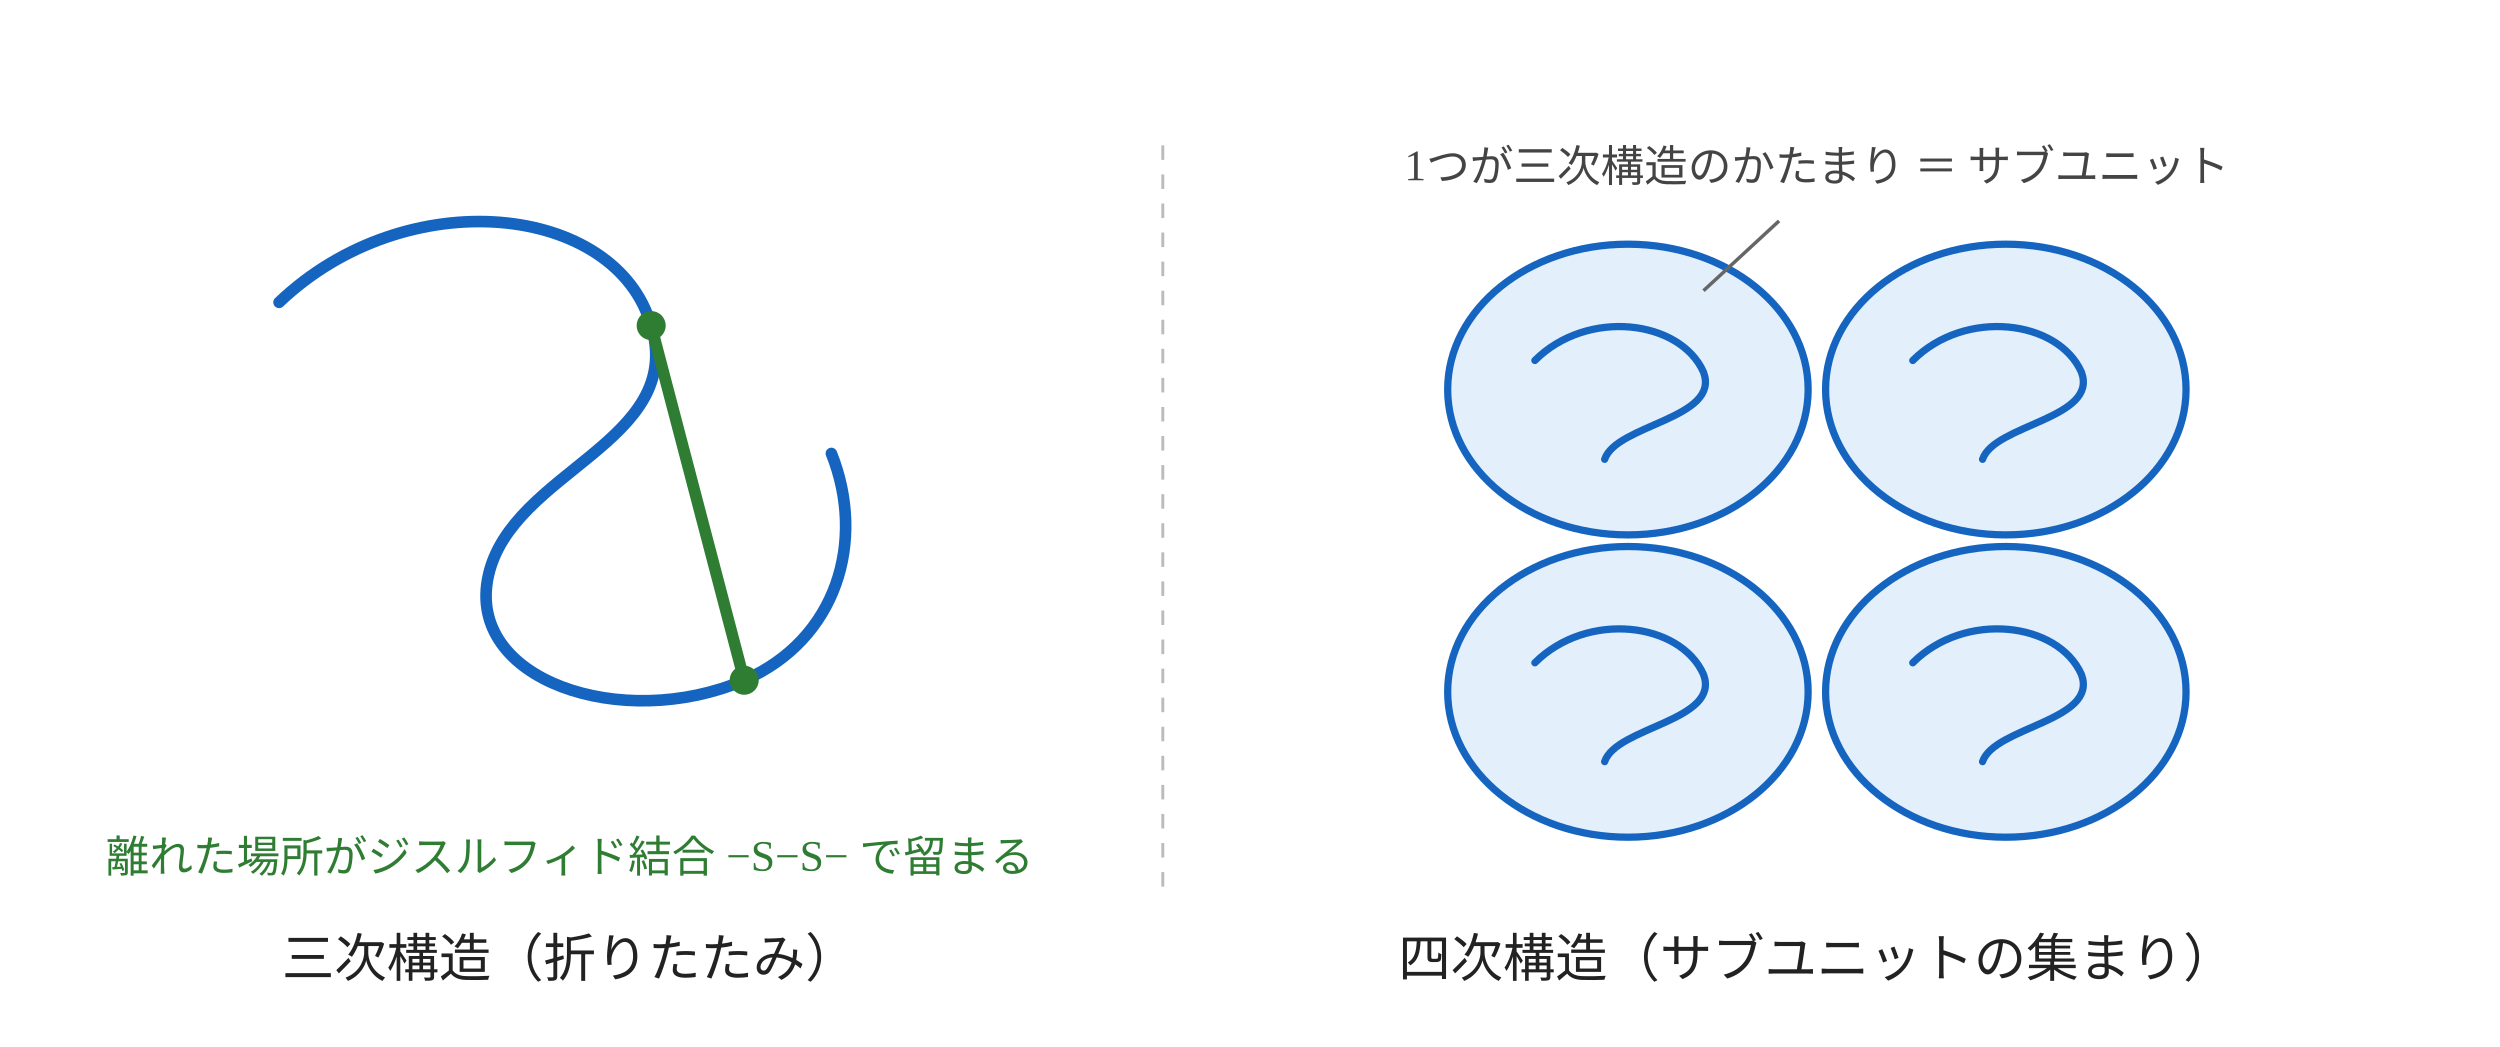
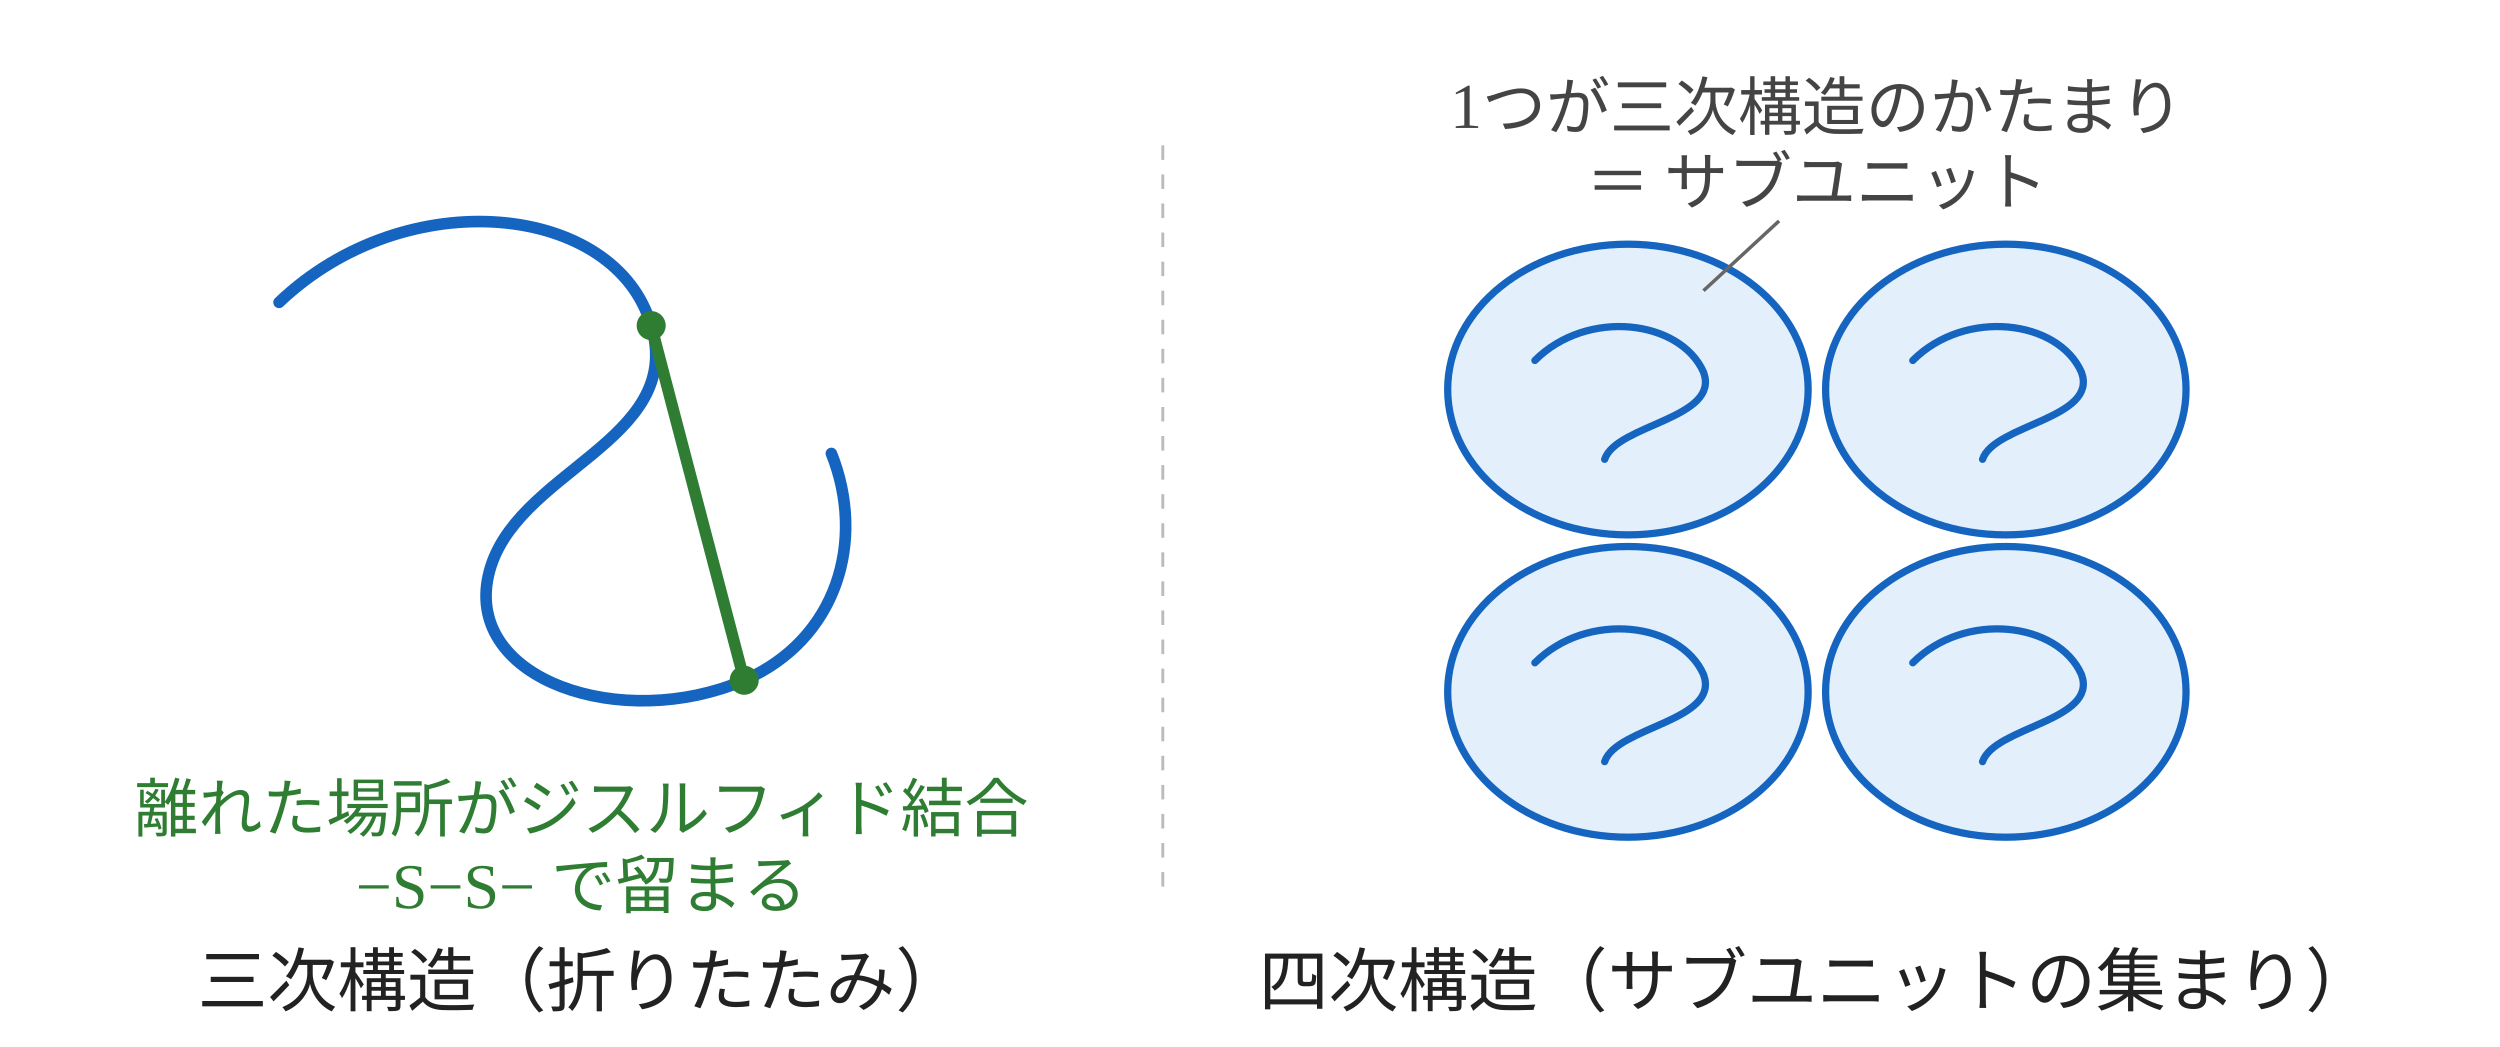
<svg xmlns="http://www.w3.org/2000/svg" width="716.667" height="300" viewBox="0 0 860 360" role="img">
  <style>
    .ch { stroke: #1565c0; stroke-width: 4; fill: none; stroke-linecap: round; }
    .thin { stroke: #1565c0; stroke-width: 2.5; fill: none; stroke-linecap: round; }
    .ss { stroke: #2e7d32; stroke-width: 4; fill: none; }
    .blob { fill: #e3f0fb; stroke: #1565c0; stroke-width: 2.5; }
-     .lab { font-size: 18px; fill: #222; }
-     .small { font-size: 15px; fill: #444; }
+     .lab { font-size: 24px; fill: #222; }
+     .small { font-size: 22px; fill: #444; }
    .green { fill: #2e7d32; }
    .divider { stroke: #bbb; stroke-width: 1; stroke-dasharray: 5 5; }
    .lead { stroke: #666; stroke-width: 1.2; fill: none; }
  </style>
  <path class="ch" d="M 96 104 C 140 62, 212 70, 224 112 C 236 152, 176 162, 168 198                       C 160 234, 214 252, 256 234 C 288 220, 298 186, 286 156" />
  <path class="ss" d="M 224 112 L 256 234" />
  <circle class="green" cx="224" cy="112" r="5" />
  <circle class="green" cx="256" cy="234" r="5" />
-   <text class="small green" x="196" y="300" text-anchor="middle">離れた場所がジスルフィド結合 −S−S− で留まる</text>
-   <text class="lab" x="196" y="336" text-anchor="middle">三次構造（折りたたみ）</text>
+   <text class="small green" x="200" y="286" text-anchor="middle">離れた場所がジスルフィド結合<tspan x="200" dy="1.2em">−S−S− で留まる</tspan>
+   </text>
+   <text class="lab" x="200" y="346" text-anchor="middle">三次構造（折りたたみ）</text>
  <path class="divider" d="M 400 50 L 400 310" />
  <ellipse class="blob" cx="560" cy="134" rx="62" ry="50" />
  <path class="thin" d="M 528 124 C 546 106, 578 110, 586 128 C 592 144, 556 146, 552 158" />
  <ellipse class="blob" cx="690" cy="134" rx="62" ry="50" />
  <path class="thin" d="M 658 124 C 676 106, 708 110, 716 128 C 722 144, 686 146, 682 158" />
  <ellipse class="blob" cx="560" cy="238" rx="62" ry="50" />
  <path class="thin" d="M 528 228 C 546 210, 578 214, 586 232 C 592 248, 556 250, 552 262" />
  <ellipse class="blob" cx="690" cy="238" rx="62" ry="50" />
  <path class="thin" d="M 658 228 C 676 210, 708 214, 716 232 C 722 248, 686 250, 682 262" />
  <path class="lead" d="M 612 76 L 586 100" />
-   <text class="small" x="625" y="62" text-anchor="middle">1つが三次構造のかたまり ＝ サブユニット</text>
-   <text class="lab" x="625" y="336" text-anchor="middle">四次構造（サブユニットの集まり）</text>
+   <text class="small" x="625" y="44" text-anchor="middle">1つが三次構造のかたまり<tspan x="625" dy="1.2em">＝ サブユニット</tspan>
+   </text>
+   <text class="lab" x="625" y="346" text-anchor="middle">四次構造（サブユニットの集まり）</text>
</svg>
